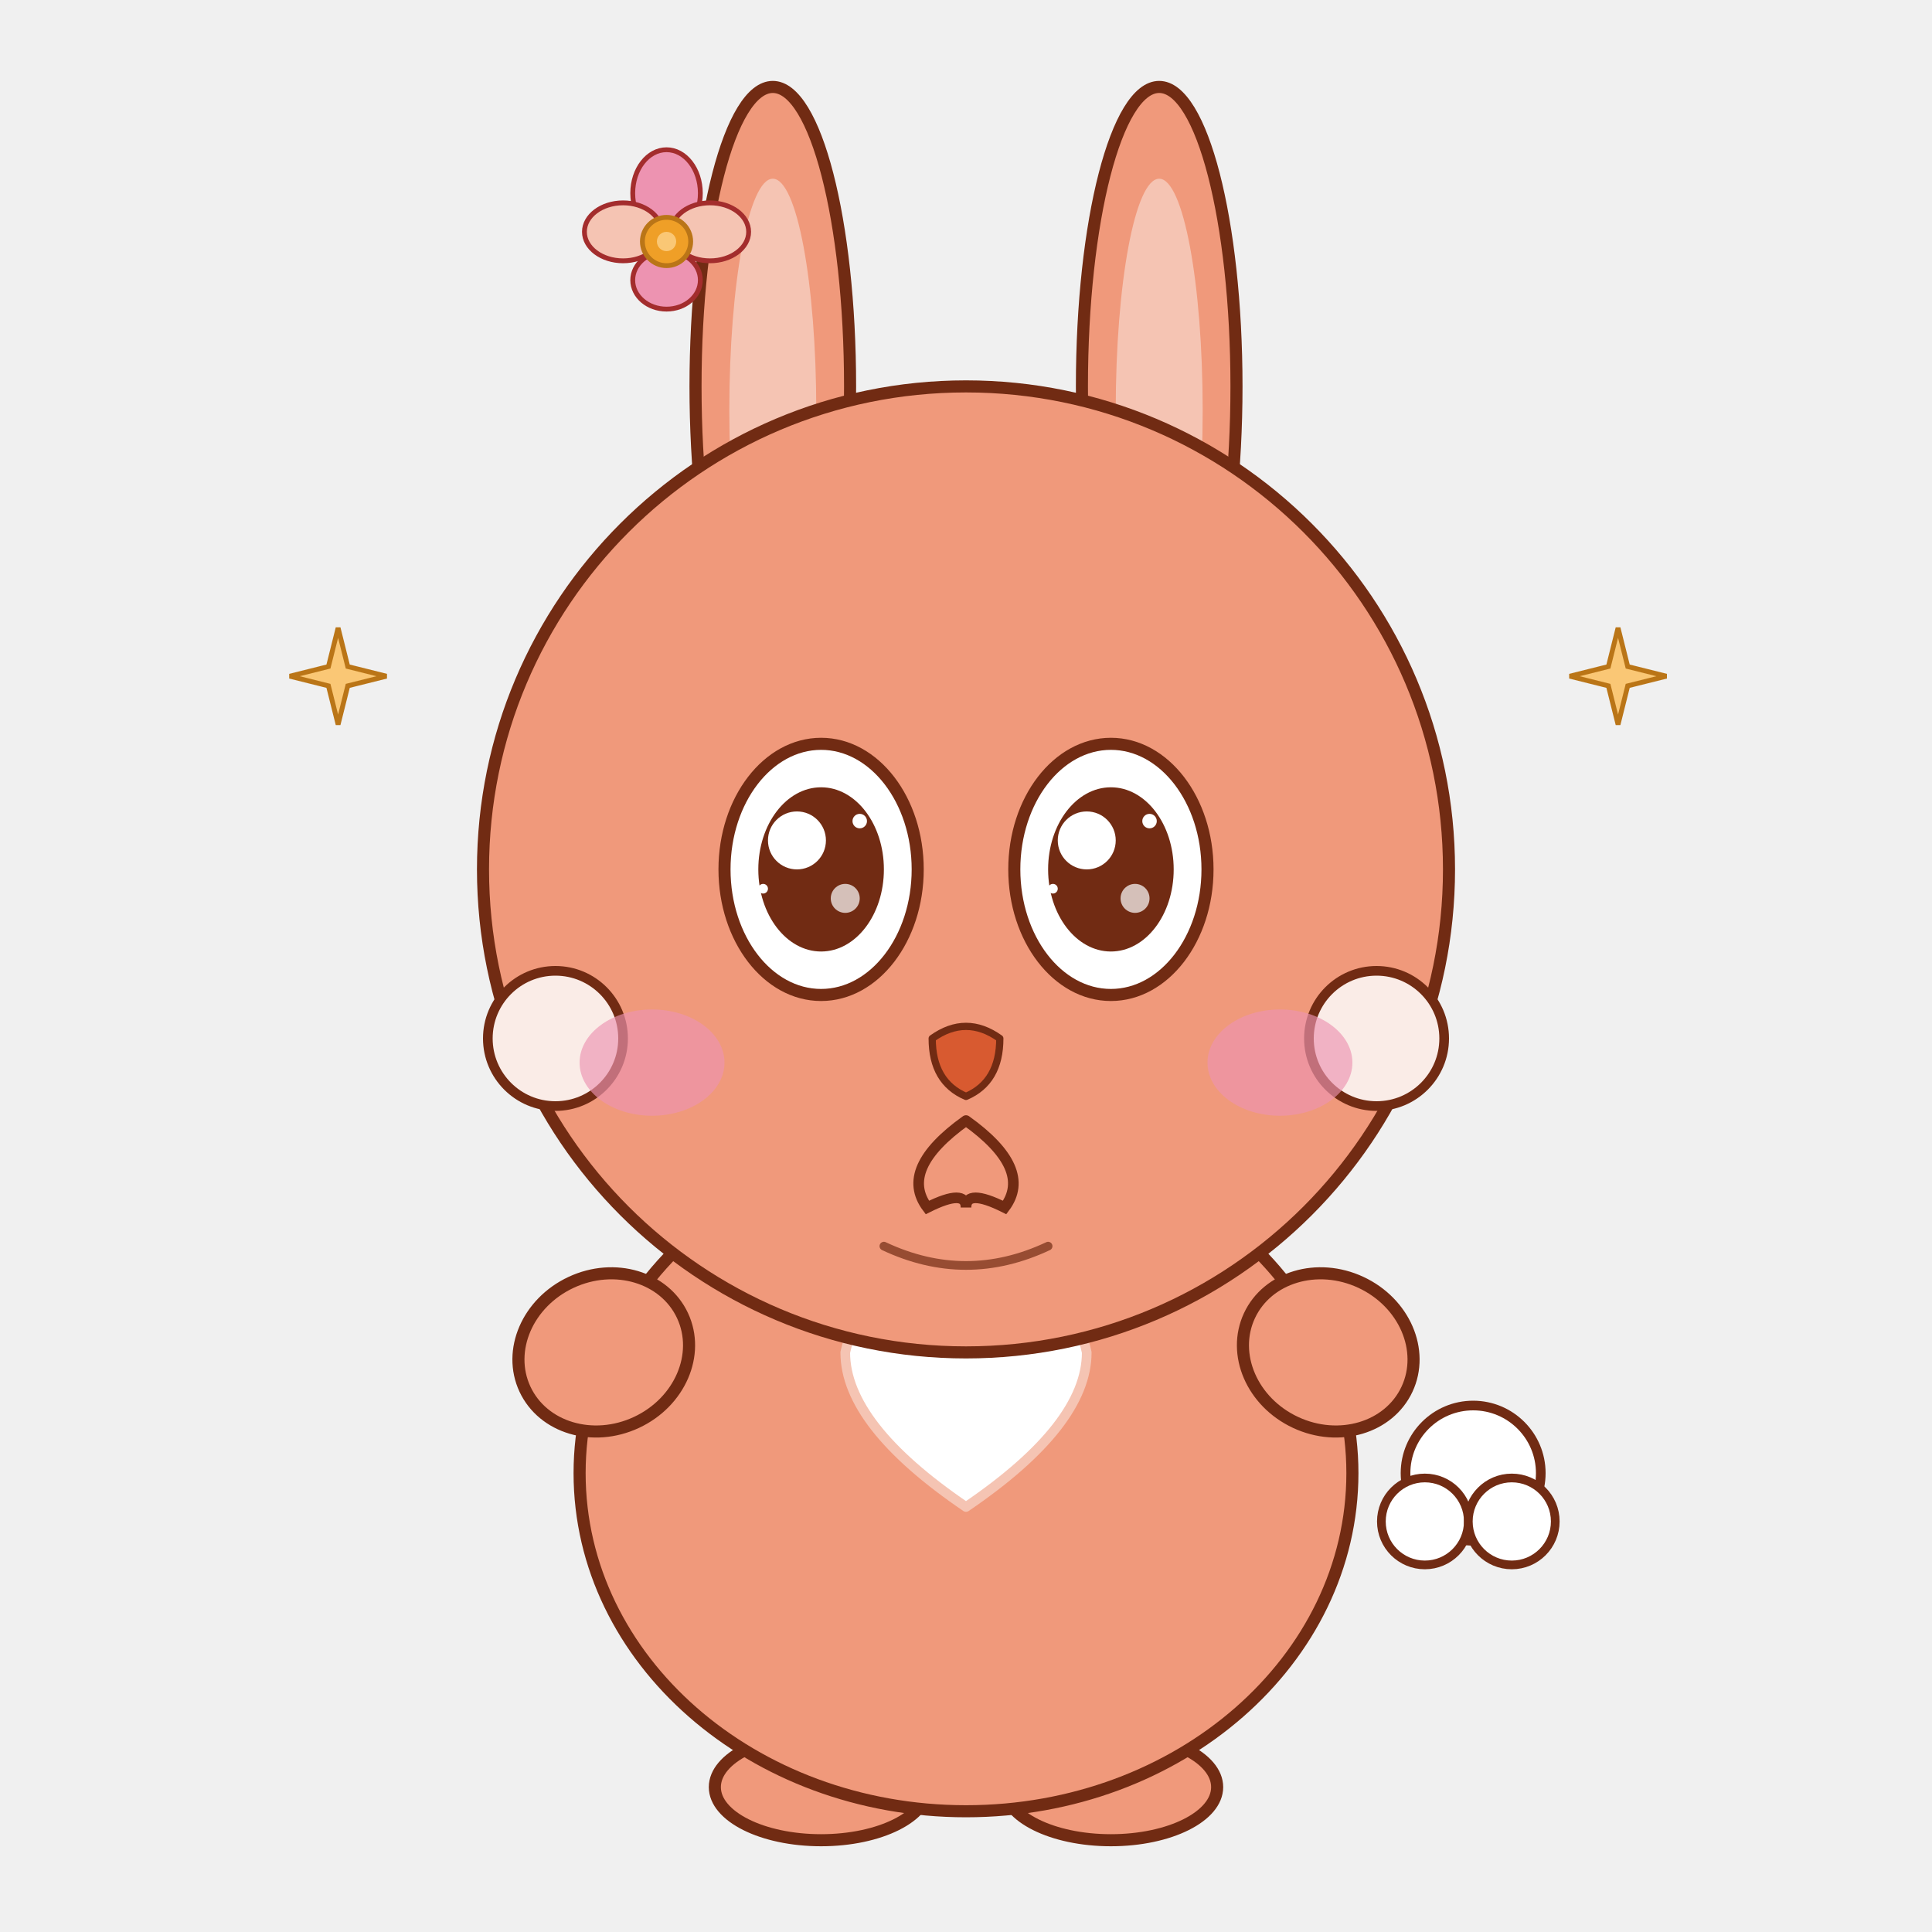
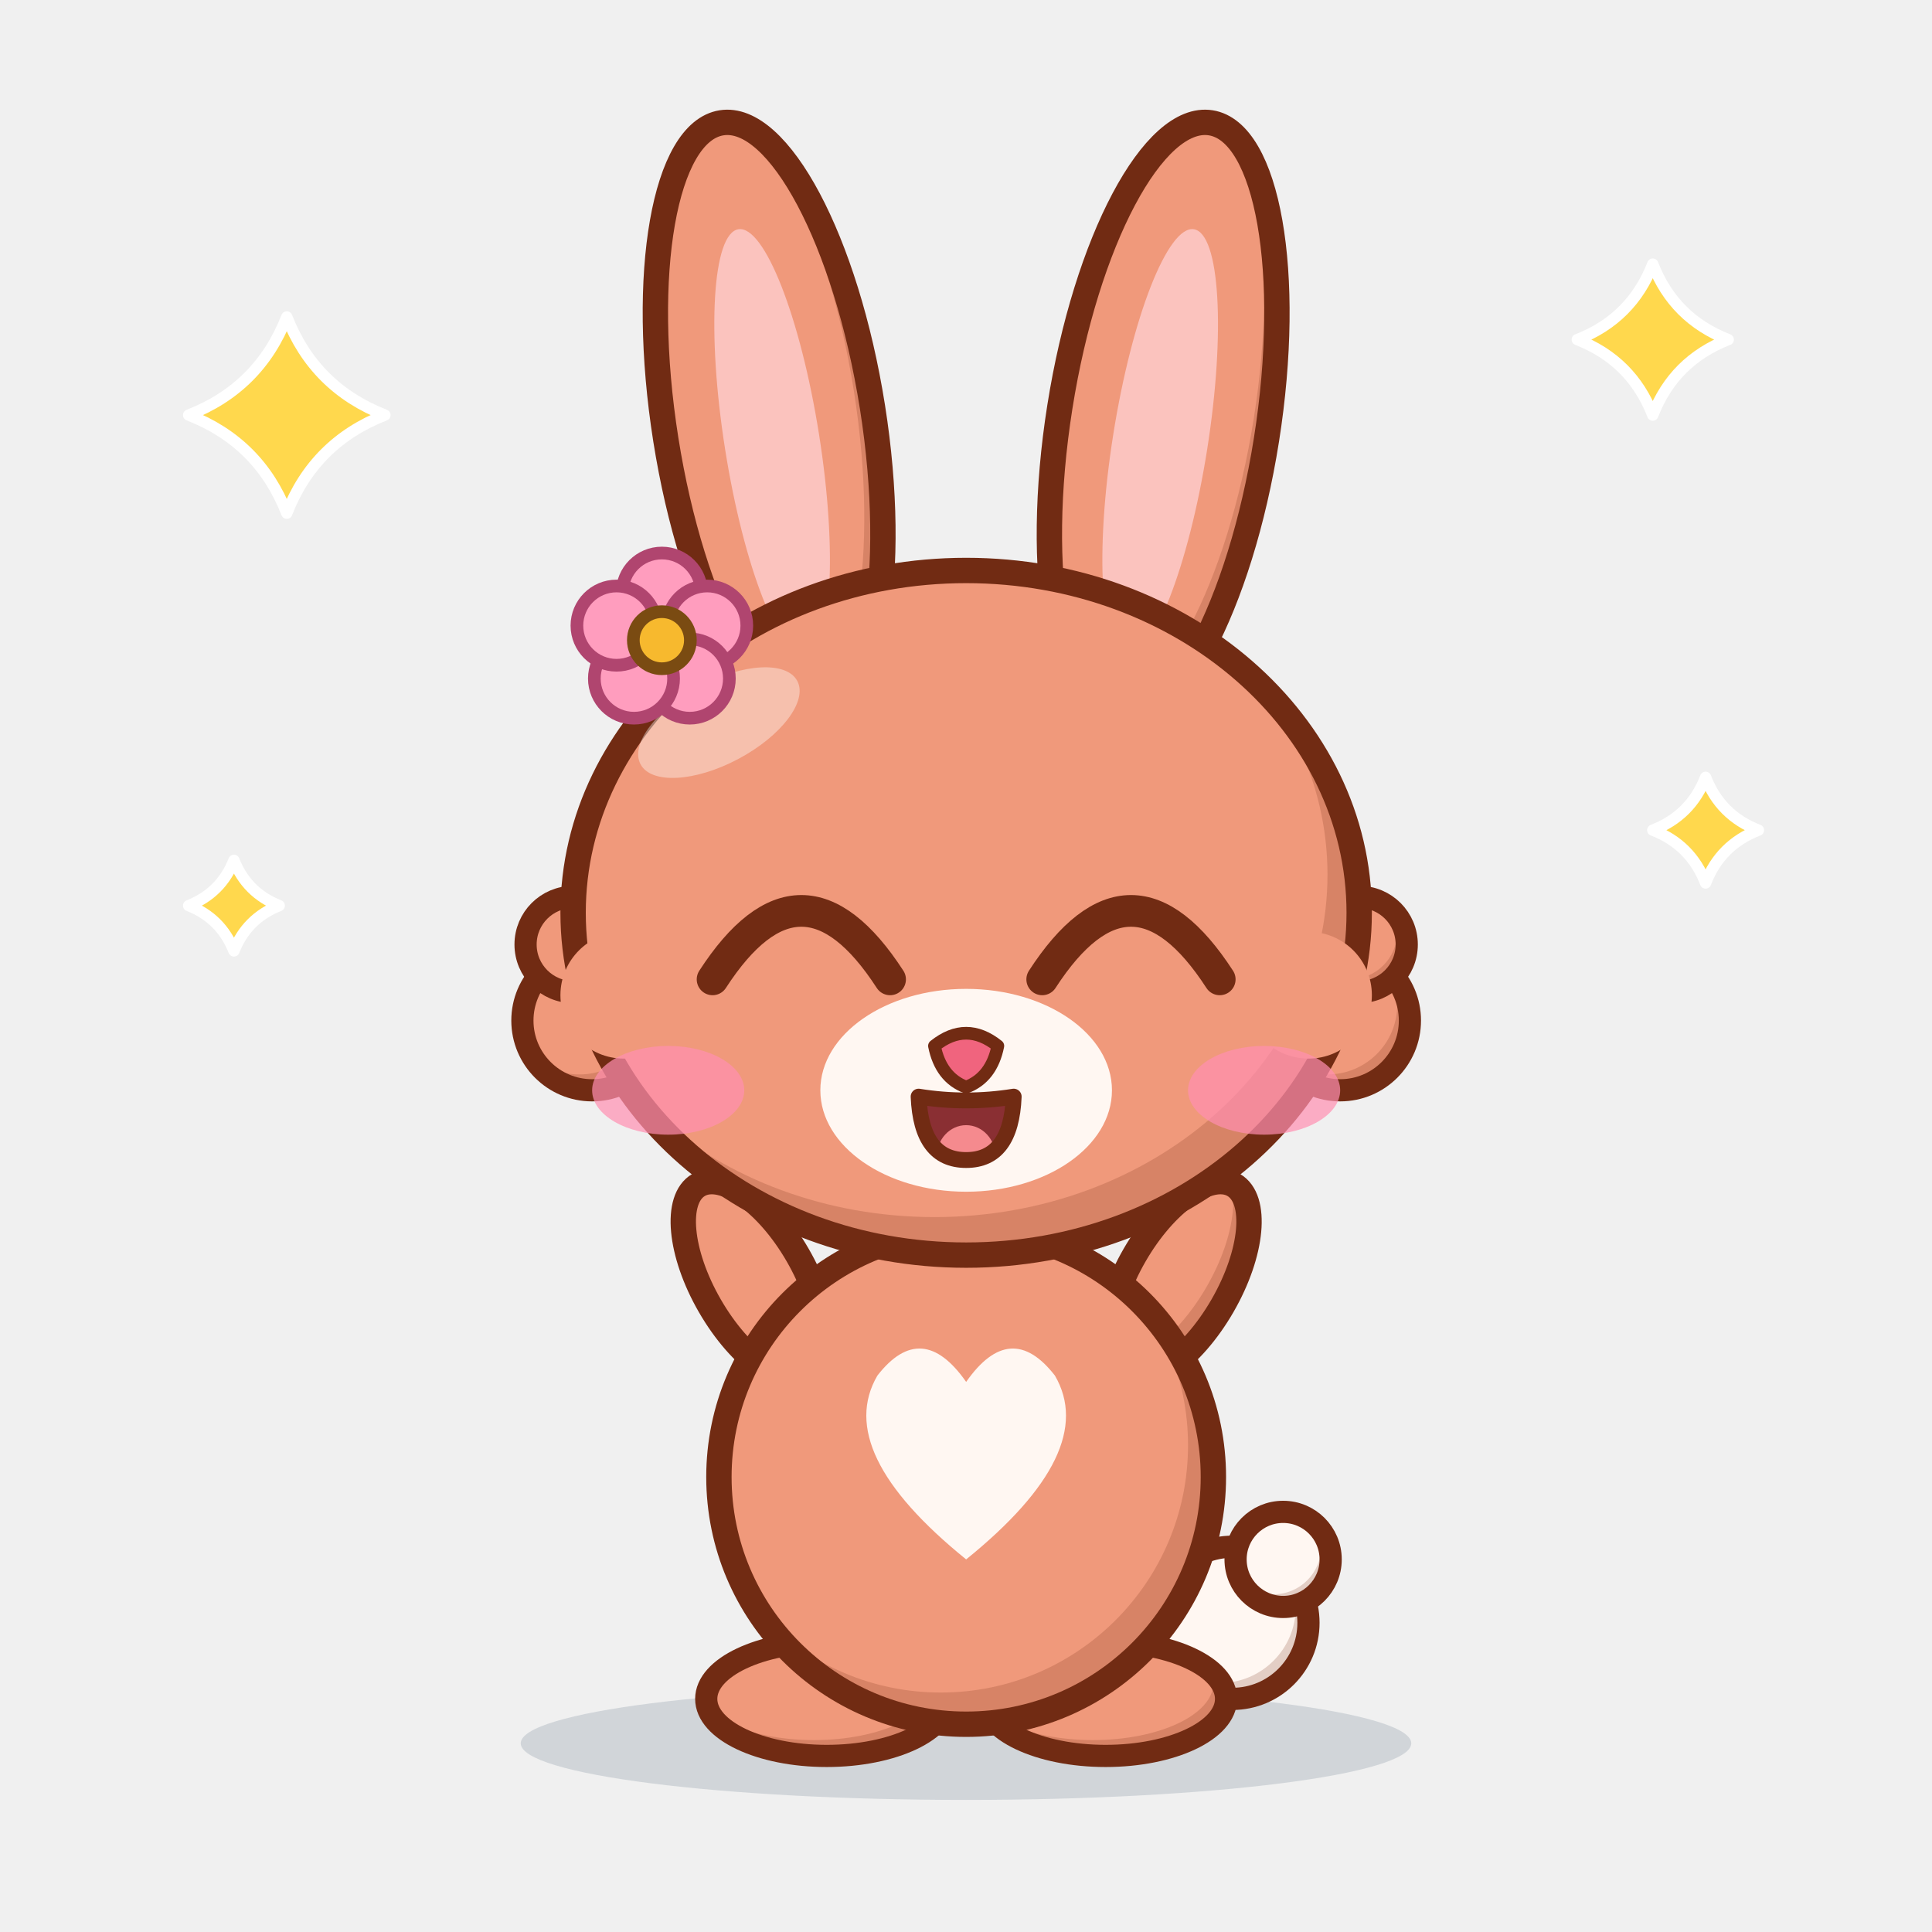
- <svg xmlns="http://www.w3.org/2000/svg" viewBox="0 0 400 400" fill="none">
-   <path d="M70 130 L72 138 L80 140 L72 142 L70 150 L68 142 L60 140 L68 138 Z" fill="#FAC775" stroke="#BA7517" stroke-width="1" />
-   <path d="M335 130 L337 138 L345 140 L337 142 L335 150 L333 142 L325 140 L333 138 Z" fill="#FAC775" stroke="#BA7517" stroke-width="1" />
-   <circle cx="305" cy="305" r="14" fill="#FFFFFF" stroke="#712B13" stroke-width="2" />
-   <circle cx="295" cy="315" r="9" fill="#FFFFFF" stroke="#712B13" stroke-width="1.8" />
-   <circle cx="313" cy="315" r="9" fill="#FFFFFF" stroke="#712B13" stroke-width="1.8" />
-   <ellipse cx="170" cy="370" rx="22" ry="11" fill="#F0997B" stroke="#712B13" stroke-width="2.5" />
-   <ellipse cx="230" cy="370" rx="22" ry="11" fill="#F0997B" stroke="#712B13" stroke-width="2.5" />
-   <ellipse cx="200" cy="305" rx="80" ry="70" fill="#F0997B" stroke="#712B13" stroke-width="2.5" />
-   <path d="M200 270 Q180 258 175 280 Q175 295 200 312 Q225 295 225 280 Q220 258 200 270 Z" fill="#FFFFFF" stroke="#F5C4B3" stroke-width="2" stroke-linejoin="round" />
-   <ellipse cx="125" cy="280" rx="18" ry="16" fill="#F0997B" stroke="#712B13" stroke-width="2.5" transform="rotate(-25 125 280)" />
-   <ellipse cx="275" cy="280" rx="18" ry="16" fill="#F0997B" stroke="#712B13" stroke-width="2.5" transform="rotate(25 275 280)" />
-   <ellipse cx="160" cy="80" rx="16" ry="62" fill="#F0997B" stroke="#712B13" stroke-width="2.5" />
-   <ellipse cx="160" cy="85" rx="9" ry="48" fill="#F5C4B3" />
-   <ellipse cx="240" cy="80" rx="16" ry="62" fill="#F0997B" stroke="#712B13" stroke-width="2.5" />
-   <ellipse cx="240" cy="85" rx="9" ry="48" fill="#F5C4B3" />
-   <ellipse cx="138" cy="40" rx="7" ry="9" fill="#ED93B1" stroke="#A32D2D" stroke-width="1" stroke-linejoin="round" />
-   <ellipse cx="129" cy="48" rx="8" ry="6" fill="#F5C4B3" stroke="#A32D2D" stroke-width="1" stroke-linejoin="round" />
-   <ellipse cx="147" cy="48" rx="8" ry="6" fill="#F5C4B3" stroke="#A32D2D" stroke-width="1" stroke-linejoin="round" />
-   <ellipse cx="138" cy="58" rx="7" ry="6" fill="#ED93B1" stroke="#A32D2D" stroke-width="1" stroke-linejoin="round" />
-   <circle cx="138" cy="50" r="5" fill="#EF9F27" stroke="#BA7517" stroke-width="1" />
-   <circle cx="138" cy="50" r="2" fill="#FAC775" />
-   <circle cx="200" cy="180" r="100" fill="#F0997B" stroke="#712B13" stroke-width="2.5" />
-   <circle cx="115" cy="215" r="14" fill="#FAECE7" stroke="#712B13" stroke-width="2" />
-   <circle cx="285" cy="215" r="14" fill="#FAECE7" stroke="#712B13" stroke-width="2" />
-   <ellipse cx="170" cy="180" rx="20" ry="26" fill="#FFFFFF" stroke="#712B13" stroke-width="2.5" />
-   <ellipse cx="230" cy="180" rx="20" ry="26" fill="#FFFFFF" stroke="#712B13" stroke-width="2.5" />
-   <ellipse cx="170" cy="180" rx="13" ry="17" fill="#712B13" />
-   <ellipse cx="230" cy="180" rx="13" ry="17" fill="#712B13" />
-   <circle cx="165" cy="174" r="6" fill="#FFFFFF" />
-   <circle cx="225" cy="174" r="6" fill="#FFFFFF" />
-   <circle cx="175" cy="186" r="3" fill="#FFFFFF" opacity="0.7" />
-   <circle cx="235" cy="186" r="3" fill="#FFFFFF" opacity="0.7" />
-   <circle cx="178" cy="170" r="1.5" fill="#FFFFFF" />
-   <circle cx="238" cy="170" r="1.5" fill="#FFFFFF" />
-   <circle cx="158" cy="184" r="1" fill="#FFFFFF" />
-   <circle cx="218" cy="184" r="1" fill="#FFFFFF" />
-   <ellipse cx="135" cy="220" rx="15" ry="11" fill="#ED93B1" opacity="0.65" />
-   <ellipse cx="265" cy="220" rx="15" ry="11" fill="#ED93B1" opacity="0.65" />
-   <path d="M193 215 Q200 210 207 215 Q207 224 200 227 Q193 224 193 215 Z" fill="#D85A30" stroke="#712B13" stroke-width="1.5" stroke-linejoin="round" />
-   <path d="M200 232 Q186 242 192 250 Q200 246 200 250 Q200 246 208 250 Q214 242 200 232" stroke="#712B13" stroke-width="2.2" fill="none" stroke-linecap="round" />
-   <path d="M183 258 Q200 266 217 258" stroke="#712B13" stroke-width="1.8" fill="none" stroke-linecap="round" opacity="0.7" />
+ <svg xmlns="http://www.w3.org/2000/svg" viewBox="0 0 512 512" fill="none">
+   <ellipse cx="256" cy="462" rx="118" ry="15" fill="#0B2B4A" opacity="0.14" />
+   <g transform="translate(41 73.9) scale(0.84)">
+     <clipPath id="c1">
+       <circle cx="340" cy="424" r="24" />
+     </clipPath>
+     <circle cx="340" cy="424" r="24" fill="#E3CEC5" />
+     <g clip-path="url(#c1)">
+       <g transform="translate(-4 -5)">
+         <circle cx="340" cy="424" r="24" fill="#FFF7F2" />
+       </g>
+     </g>
+     <circle cx="340" cy="424" r="24" fill="none" stroke="#712B13" stroke-width="7" stroke-linecap="round" stroke-linejoin="round" />
+     <clipPath id="c2">
+       <circle cx="356" cy="404" r="15" />
+     </clipPath>
+     <circle cx="356" cy="404" r="15" fill="#E3CEC5" />
+     <g clip-path="url(#c2)">
+       <g transform="translate(-3 -4)">
+         <circle cx="356" cy="404" r="15" fill="#FFF7F2" />
+       </g>
+     </g>
+     <circle cx="356" cy="404" r="15" fill="none" stroke="#712B13" stroke-width="7" stroke-linecap="round" stroke-linejoin="round" />
+     <clipPath id="c3">
+       <ellipse cx="212" cy="448" rx="38" ry="18" />
+     </clipPath>
+     <ellipse cx="212" cy="448" rx="38" ry="18" fill="#D78366" />
+     <g clip-path="url(#c3)">
+       <g transform="translate(-4 -5)">
+         <ellipse cx="212" cy="448" rx="38" ry="18" fill="#F0997B" />
+       </g>
+     </g>
+     <ellipse cx="212" cy="448" rx="38" ry="18" fill="none" stroke="#712B13" stroke-width="7" stroke-linecap="round" stroke-linejoin="round" />
+     <clipPath id="c4">
+       <ellipse cx="300" cy="448" rx="38" ry="18" />
+     </clipPath>
+     <ellipse cx="300" cy="448" rx="38" ry="18" fill="#D78366" />
+     <g clip-path="url(#c4)">
+       <g transform="translate(-4 -5)">
+         <ellipse cx="300" cy="448" rx="38" ry="18" fill="#F0997B" />
+       </g>
+     </g>
+     <ellipse cx="300" cy="448" rx="38" ry="18" fill="none" stroke="#712B13" stroke-width="7" stroke-linecap="round" stroke-linejoin="round" />
+     <clipPath id="c5">
+       <ellipse cx="189" cy="316" rx="16" ry="34.8" transform="rotate(150 189 316)" />
+     </clipPath>
+     <ellipse cx="189" cy="316" rx="16" ry="34.8" transform="rotate(150 189 316)" fill="#D78366" />
+     <g clip-path="url(#c5)">
+       <g transform="translate(-5 -6)">
+         <ellipse cx="189" cy="316" rx="16" ry="34.8" transform="rotate(150 189 316)" fill="#F0997B" />
+       </g>
+     </g>
+     <ellipse cx="189" cy="316" rx="16" ry="34.8" transform="rotate(150 189 316)" fill="none" stroke="#712B13" stroke-width="8" stroke-linecap="round" stroke-linejoin="round" />
+     <clipPath id="c6">
+       <ellipse cx="323" cy="316" rx="16" ry="34.8" transform="rotate(-150 323 316)" />
+     </clipPath>
+     <ellipse cx="323" cy="316" rx="16" ry="34.8" transform="rotate(-150 323 316)" fill="#D78366" />
+     <g clip-path="url(#c6)">
+       <g transform="translate(-5 -6)">
+         <ellipse cx="323" cy="316" rx="16" ry="34.8" transform="rotate(-150 323 316)" fill="#F0997B" />
+       </g>
+     </g>
+     <ellipse cx="323" cy="316" rx="16" ry="34.8" transform="rotate(-150 323 316)" fill="none" stroke="#712B13" stroke-width="8" stroke-linecap="round" stroke-linejoin="round" />
+     <clipPath id="c7">
+       <ellipse cx="256" cy="378" rx="78" ry="78" />
+     </clipPath>
+     <ellipse cx="256" cy="378" rx="78" ry="78" fill="#D78366" />
+     <g clip-path="url(#c7)">
+       <g transform="translate(-8 -10)">
+         <ellipse cx="256" cy="378" rx="78" ry="78" fill="#F0997B" />
+       </g>
+     </g>
+     <ellipse cx="256" cy="378" rx="78" ry="78" fill="none" stroke="#712B13" stroke-width="8" stroke-linecap="round" stroke-linejoin="round" />
+     <path d="M256 404 Q214 370 228 346 Q242 328 256 348 Q270 328 284 346 Q298 370 256 404 Z" fill="#FFF7F2" />
+     <g transform="rotate(-9 210 122)">
+       <clipPath id="c8">
+         <ellipse cx="206" cy="44" rx="33" ry="96" />
+       </clipPath>
+       <ellipse cx="206" cy="44" rx="33" ry="96" fill="#D78366" />
+       <g clip-path="url(#c8)">
+         <g transform="translate(-5 -6)">
+           <ellipse cx="206" cy="44" rx="33" ry="96" fill="#F0997B" />
+         </g>
+       </g>
+       <ellipse cx="206" cy="44" rx="33" ry="96" fill="none" stroke="#712B13" stroke-width="8" stroke-linecap="round" stroke-linejoin="round" />
+       <ellipse cx="206" cy="50" rx="15" ry="68" fill="#FBC3BE" />
+     </g>
+     <g transform="rotate(9 302 122)">
+       <clipPath id="c9">
+         <ellipse cx="306" cy="44" rx="33" ry="96" />
+       </clipPath>
+       <ellipse cx="306" cy="44" rx="33" ry="96" fill="#D78366" />
+       <g clip-path="url(#c9)">
+         <g transform="translate(-5 -6)">
+           <ellipse cx="306" cy="44" rx="33" ry="96" fill="#F0997B" />
+         </g>
+       </g>
+       <ellipse cx="306" cy="44" rx="33" ry="96" fill="none" stroke="#712B13" stroke-width="8" stroke-linecap="round" stroke-linejoin="round" />
+       <ellipse cx="306" cy="50" rx="15" ry="68" fill="#FBC3BE" />
+     </g>
+     <clipPath id="c10">
+       <circle cx="138" cy="234" r="22" />
+     </clipPath>
+     <circle cx="138" cy="234" r="22" fill="#D78366" />
+     <g clip-path="url(#c10)">
+       <g transform="translate(-4 -5)">
+         <circle cx="138" cy="234" r="22" fill="#F0997B" />
+       </g>
+     </g>
+     <circle cx="138" cy="234" r="22" fill="none" stroke="#712B13" stroke-width="7" stroke-linecap="round" stroke-linejoin="round" />
+     <clipPath id="c11">
+       <circle cx="132" cy="210" r="15" />
+     </clipPath>
+     <circle cx="132" cy="210" r="15" fill="#D78366" />
+     <g clip-path="url(#c11)">
+       <g transform="translate(-3 -4)">
+         <circle cx="132" cy="210" r="15" fill="#F0997B" />
+       </g>
+     </g>
+     <circle cx="132" cy="210" r="15" fill="none" stroke="#712B13" stroke-width="7" stroke-linecap="round" stroke-linejoin="round" />
+     <clipPath id="c12">
+       <circle cx="374" cy="234" r="22" />
+     </clipPath>
+     <circle cx="374" cy="234" r="22" fill="#D78366" />
+     <g clip-path="url(#c12)">
+       <g transform="translate(-4 -5)">
+         <circle cx="374" cy="234" r="22" fill="#F0997B" />
+       </g>
+     </g>
+     <circle cx="374" cy="234" r="22" fill="none" stroke="#712B13" stroke-width="7" stroke-linecap="round" stroke-linejoin="round" />
+     <clipPath id="c13">
+       <circle cx="380" cy="210" r="15" />
+     </clipPath>
+     <circle cx="380" cy="210" r="15" fill="#D78366" />
+     <g clip-path="url(#c13)">
+       <g transform="translate(-3 -4)">
+         <circle cx="380" cy="210" r="15" fill="#F0997B" />
+       </g>
+     </g>
+     <circle cx="380" cy="210" r="15" fill="none" stroke="#712B13" stroke-width="7" stroke-linecap="round" stroke-linejoin="round" />
+     <clipPath id="c14">
+       <ellipse cx="256" cy="200" rx="124" ry="108" />
+     </clipPath>
+     <ellipse cx="256" cy="200" rx="124" ry="108" fill="#D78366" />
+     <g clip-path="url(#c14)">
+       <g transform="translate(-10 -12)">
+         <ellipse cx="256" cy="200" rx="124" ry="108" fill="#F0997B" />
+       </g>
+     </g>
+     <ellipse cx="256" cy="200" rx="124" ry="108" fill="none" stroke="#712B13" stroke-width="8" stroke-linecap="round" stroke-linejoin="round" />
+     <circle cx="148" cy="226" r="20" fill="#F0997B" />
+     <circle cx="364" cy="226" r="20" fill="#F0997B" />
+     <ellipse cx="178" cy="140" rx="28" ry="13" transform="rotate(-28 178 140)" fill="#FFFFFF" opacity="0.38" />
+     <ellipse cx="256" cy="256" rx="46" ry="32" fill="#FFF7F2" />
+     <path d="M176 221 Q204 177.8 232 221" fill="none" stroke="#712B13" stroke-width="10" stroke-linecap="round" stroke-linejoin="round" />
+     <path d="M280 221 Q308 177.8 336 221" fill="none" stroke="#712B13" stroke-width="10" stroke-linecap="round" stroke-linejoin="round" />
+     <ellipse cx="162" cy="256" rx="24" ry="14" fill="#FF8FB0" opacity="0.7" />
+     <ellipse cx="350" cy="256" rx="24" ry="14" fill="#FF8FB0" opacity="0.7" />
+     <path d="M246 242 q10 -8 20 0 q-2 10 -10 13 q-8 -3 -10 -13 Z" fill="#F0647E" stroke="#712B13" stroke-width="4" stroke-linejoin="round" stroke-linecap="round" />
+     <path d="M241 258 Q256 260.4 271 258 Q270.2 278 256 278 Q241.8 278 241 258 Z" fill="#8A2F33" />
+     <clipPath id="c15">
+       <path d="M241 258 Q256 260.4 271 258 Q270.2 278 256 278 Q241.8 278 241 258 Z" />
+     </clipPath>
+     <g clip-path="url(#c15)">
+       <ellipse cx="256" cy="277" rx="9.3" ry="10" fill="#F58A8E" />
+     </g>
+     <path d="M241 258 Q256 260.4 271 258 Q270.2 278 256 278 Q241.8 278 241 258 Z" fill="none" stroke="#712B13" stroke-width="5" stroke-linecap="round" stroke-linejoin="round" />
+     <circle cx="160" cy="99" r="12.5" fill="#FF9DBE" stroke="#B0456F" stroke-width="4" stroke-linejoin="round" stroke-linecap="round" />
+     <circle cx="174.3" cy="109.4" r="12.5" fill="#FF9DBE" stroke="#B0456F" stroke-width="4" stroke-linejoin="round" stroke-linecap="round" />
+     <circle cx="168.8" cy="126.1" r="12.5" fill="#FF9DBE" stroke="#B0456F" stroke-width="4" stroke-linejoin="round" stroke-linecap="round" />
+     <circle cx="151.2" cy="126.1" r="12.5" fill="#FF9DBE" stroke="#B0456F" stroke-width="4" stroke-linejoin="round" stroke-linecap="round" />
+     <circle cx="145.7" cy="109.4" r="12.5" fill="#FF9DBE" stroke="#B0456F" stroke-width="4" stroke-linejoin="round" stroke-linecap="round" />
+     <circle cx="160" cy="114" r="9" fill="#F7B92E" stroke="#7A4B12" stroke-width="4" stroke-linejoin="round" stroke-linecap="round" />
+   </g>
+   <path d="M76 84 Q83.3 102.7 102 110 Q83.3 117.3 76 136 Q68.7 117.3 50 110 Q68.7 102.7 76 84 Z" fill="#FFD84D" stroke="#FFFFFF" stroke-width="3" stroke-linejoin="round" stroke-linecap="round" />
+   <path d="M438 70 Q443.6 84.4 458 90 Q443.6 95.6 438 110 Q432.4 95.6 418 90 Q432.4 84.4 438 70 Z" fill="#FFD84D" stroke="#FFFFFF" stroke-width="3" stroke-linejoin="round" stroke-linecap="round" />
+   <path d="M452 206 Q455.9 216.1 466 220 Q455.9 223.9 452 234 Q448.1 223.9 438 220 Q448.1 216.1 452 206 Z" fill="#FFD84D" stroke="#FFFFFF" stroke-width="3" stroke-linejoin="round" stroke-linecap="round" />
+   <path d="M62 228 Q65.4 236.6 74 240 Q65.4 243.4 62 252 Q58.6 243.4 50 240 Q58.6 236.6 62 228 Z" fill="#FFD84D" stroke="#FFFFFF" stroke-width="3" stroke-linejoin="round" stroke-linecap="round" />
</svg>
